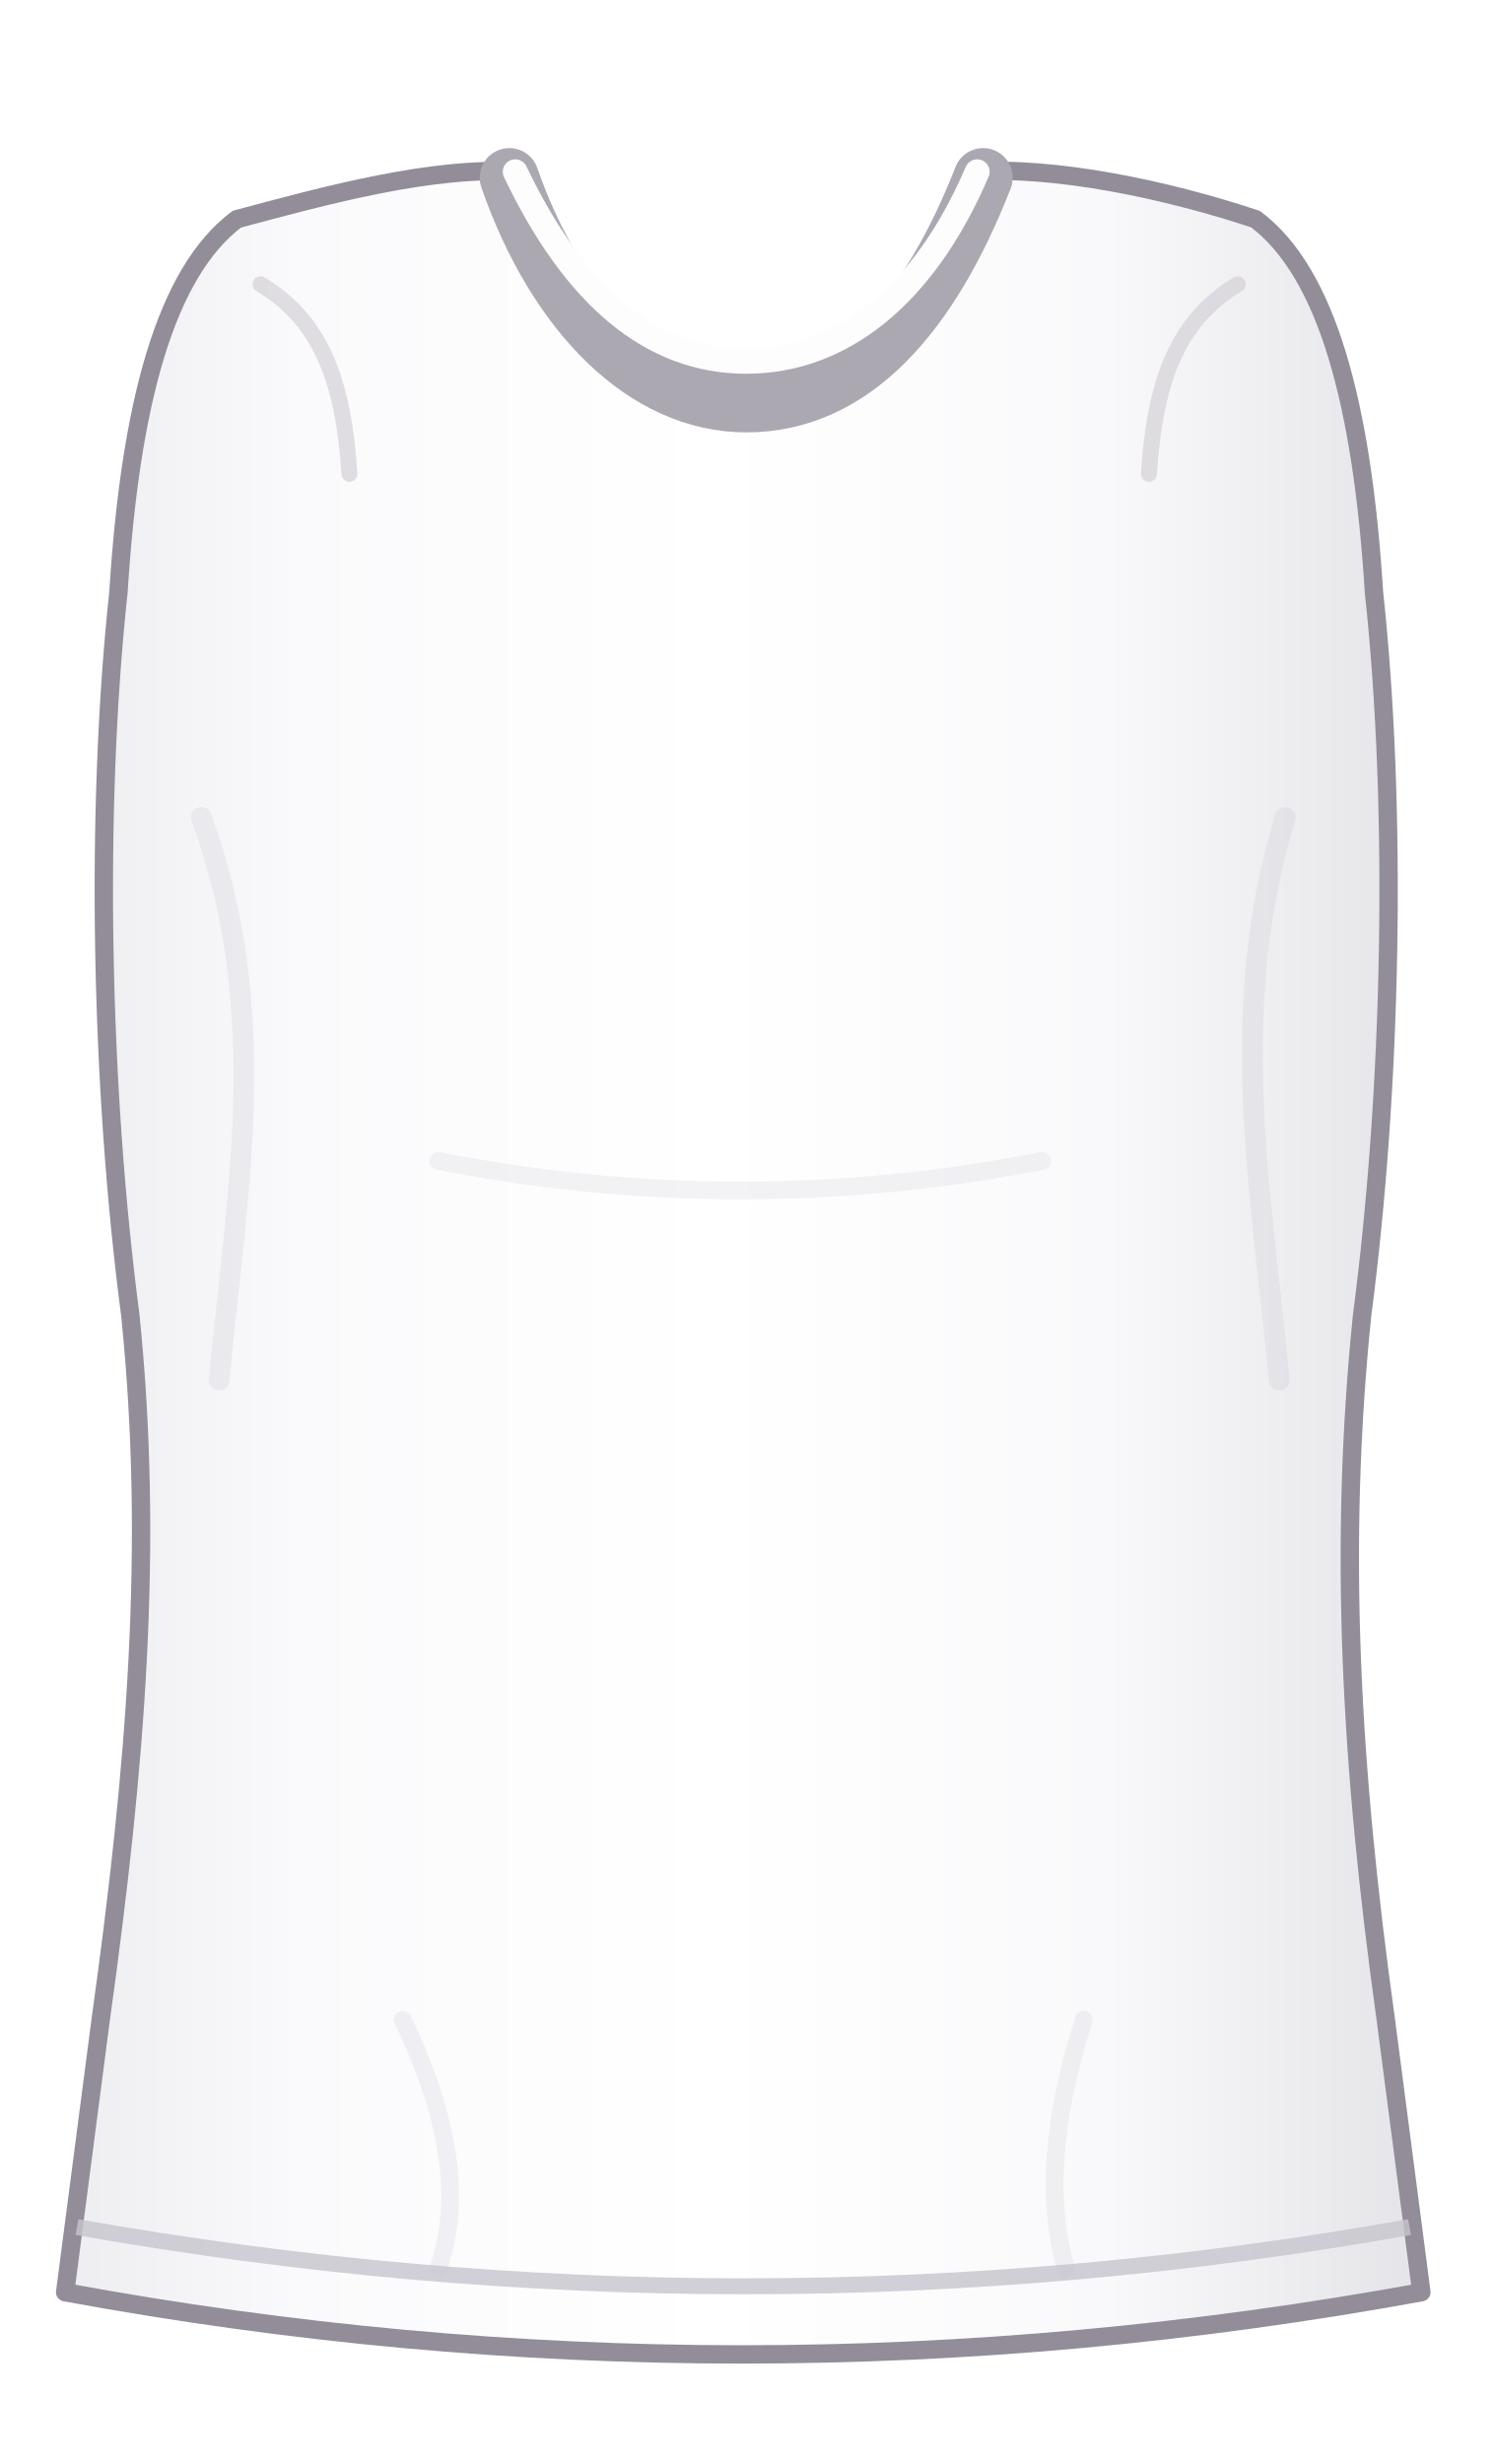
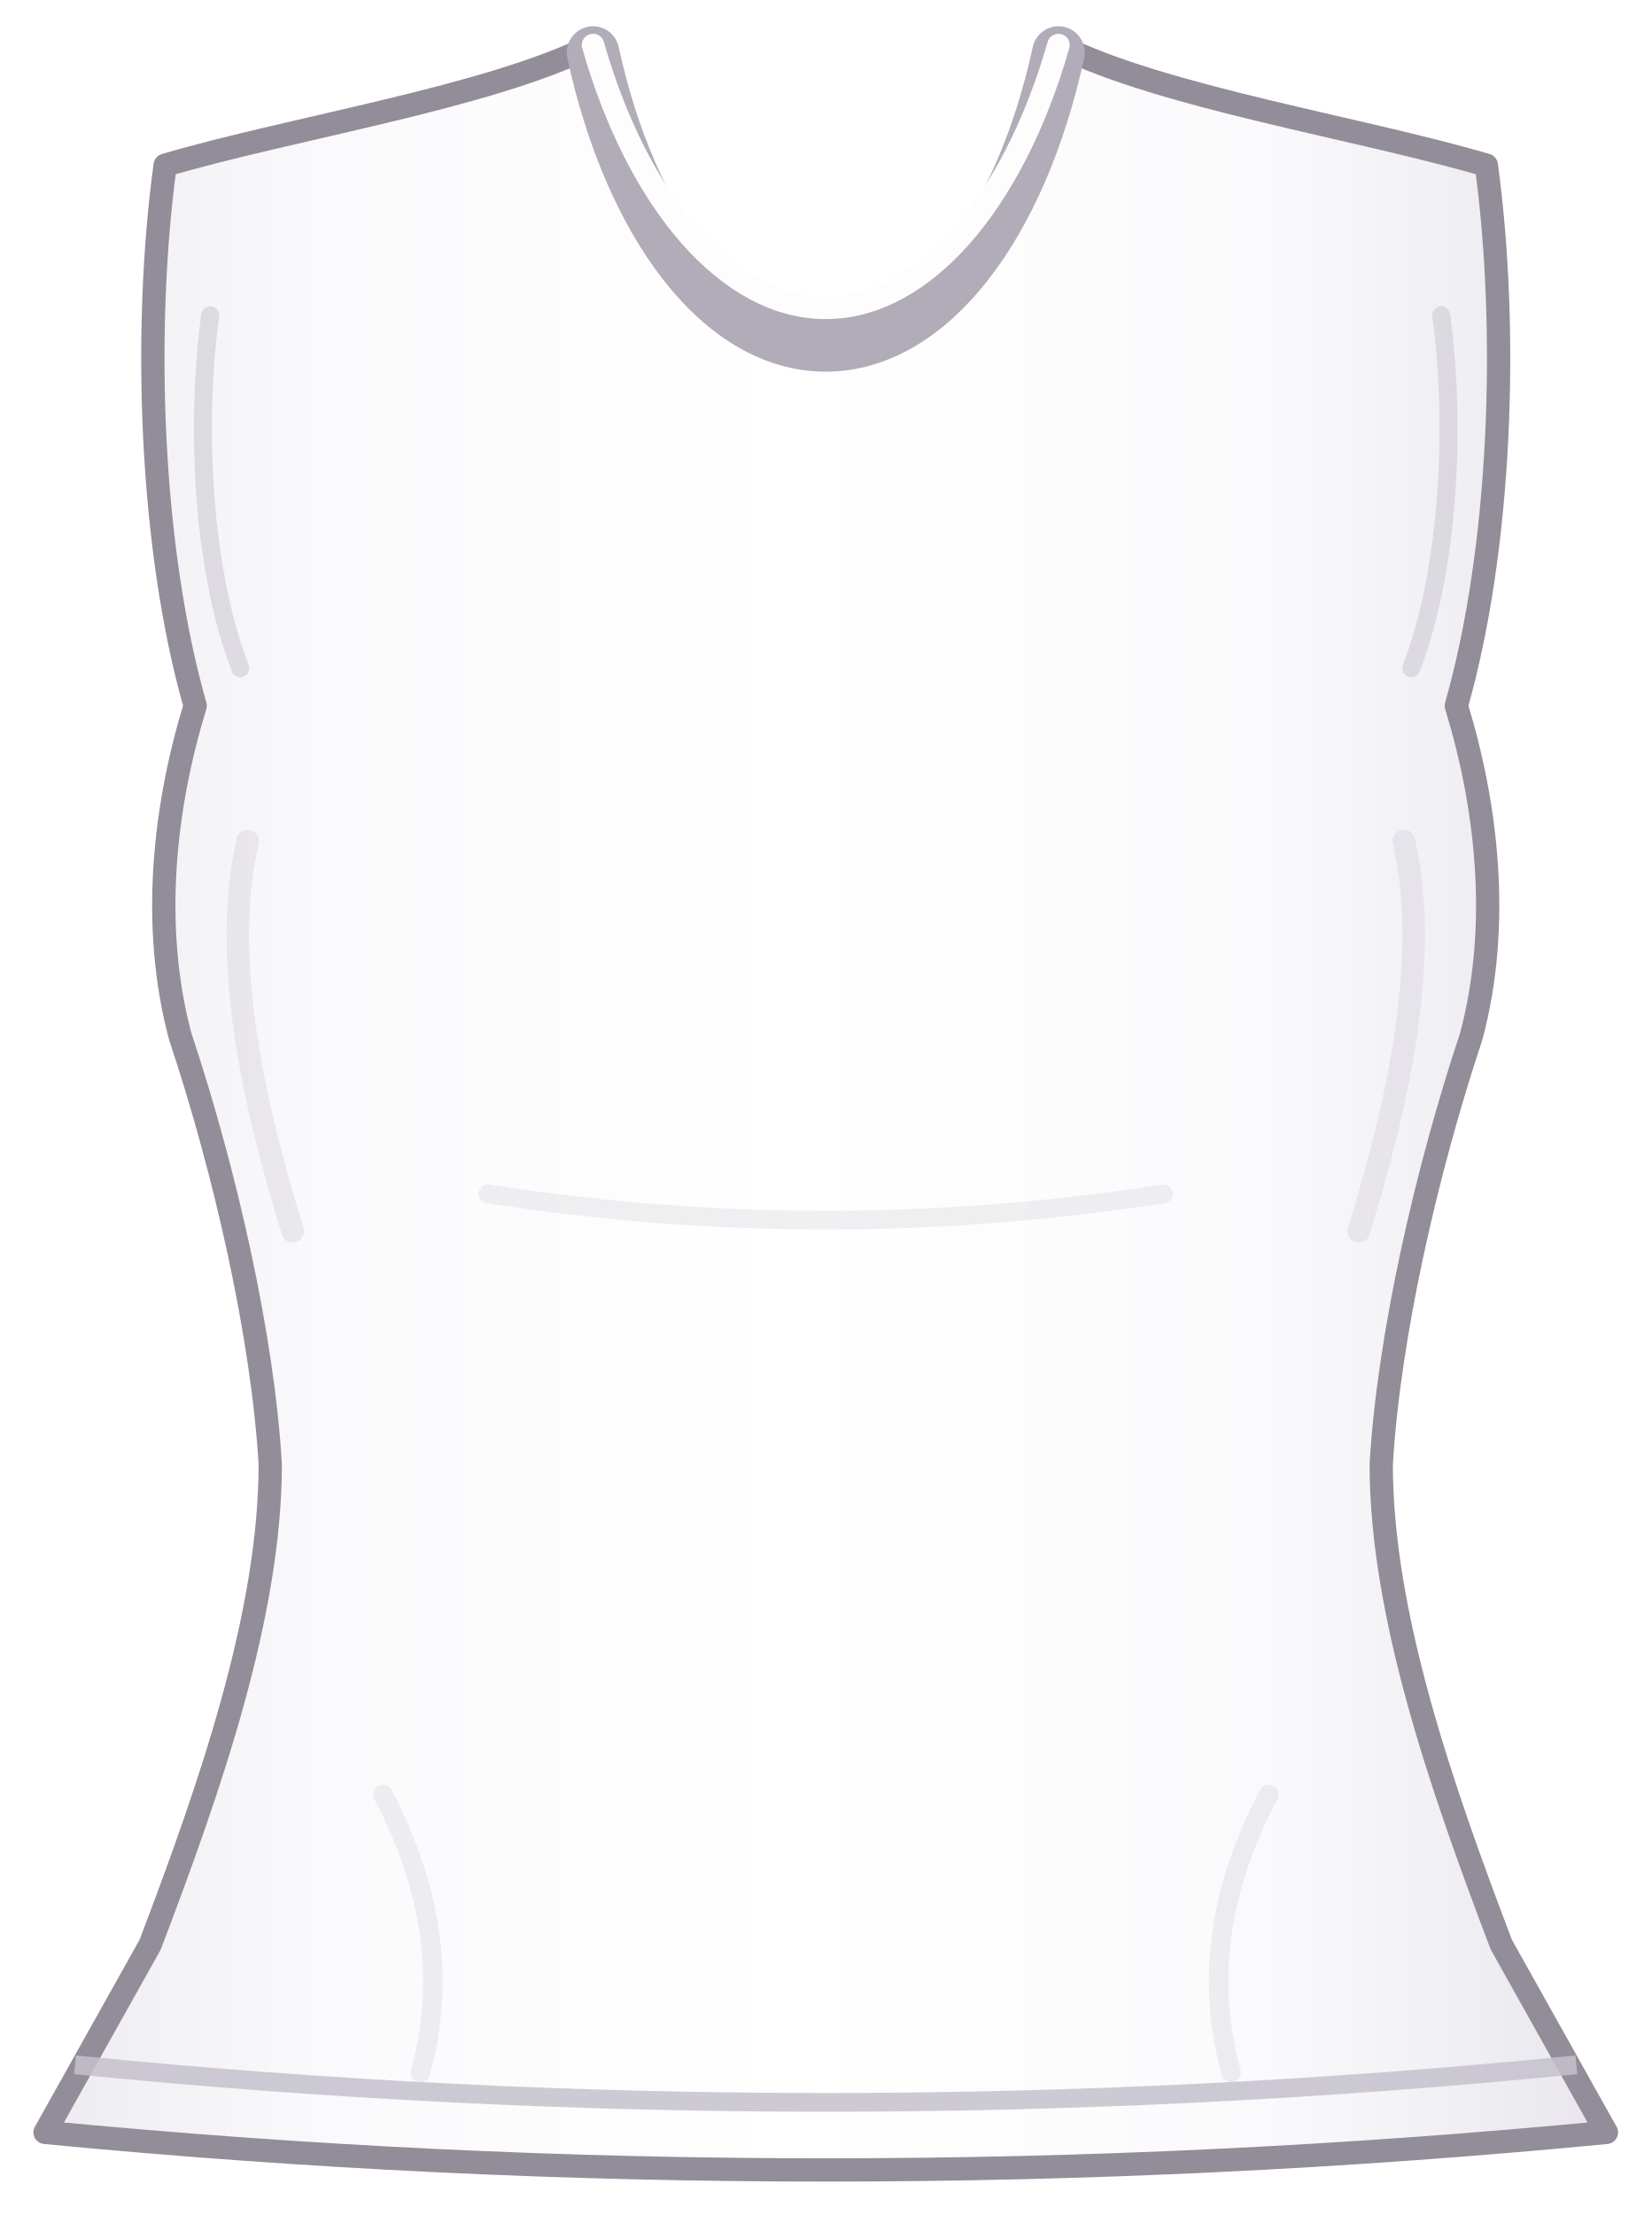
- <svg xmlns="http://www.w3.org/2000/svg" width="252" height="416" viewBox="203 954 252 416">
+ <svg xmlns="http://www.w3.org/2000/svg" width="220" height="295" viewBox="219 958 220 295">
  <defs>
    <linearGradient id="teeCotton" x1="0" y1="0" x2="1" y2="0">
-       <stop offset="0" stop-color="#EEEEF1" />
-       <stop offset=".17" stop-color="#FAFAFC" />
+       <stop offset="0" stop-color="#EDEBF0" />
+       <stop offset=".18" stop-color="#FAFAFC" />
      <stop offset=".48" stop-color="#FFFFFF" />
-       <stop offset=".77" stop-color="#F9F9FB" />
-       <stop offset="1" stop-color="#E5E5E9" />
+       <stop offset=".78" stop-color="#FAFAFC" />
+       <stop offset="1" stop-color="#E8E6EC" />
    </linearGradient>
  </defs>
-   <path d="M291 983 C276 982 258 987 243 991 C231 1000 225 1022 223 1054 C219 1091 220 1138 225 1176 C229 1215 226 1252 220 1295 L214 1341 Q328 1362 443 1341 L437 1295 C431 1252 429 1215 433 1176 C438 1138 439 1091 435 1054 C433 1022 427 1000 415 991 C400 986 381 982 367 983 C357 1006 345 1017 329 1017 C312 1017 300 1006 291 983 Z" fill="url(#teeCotton)" stroke="#928D99" stroke-width="3.1" stroke-linejoin="round" />
-   <path d="M289 984 C297 1007 312 1022 329 1022 C347 1022 360 1007 369 984" fill="none" stroke="#ACA8B2" stroke-width="10" stroke-linecap="round" />
-   <path d="M290 983 C300 1004 313 1015 329 1015 C345 1015 359 1004 368 983" fill="none" stroke="#FDFDFE" stroke-width="4.2" stroke-linecap="round" />
-   <path d="M247 1002 C257 1008 261 1018 262 1034" fill="none" stroke="#D1CDD4" stroke-width="2.7" opacity=".65" stroke-linecap="round" />
-   <path d="M412 1002 C402 1008 398 1018 397 1034" fill="none" stroke="#D1CDD4" stroke-width="2.7" opacity=".65" stroke-linecap="round" />
-   <path d="M237 1092 C249 1125 243 1155 240 1187" stroke="#D6D4DA" stroke-width="3.5" fill="none" opacity=".36" stroke-linecap="round" />
-   <path d="M420 1092 C410 1125 416 1155 419 1187" stroke="#D1CFD7" stroke-width="3.5" fill="none" opacity=".36" stroke-linecap="round" />
-   <path d="M277 1150 Q328 1160 379 1150" fill="none" stroke="#DDDBE2" stroke-width="3" opacity=".34" stroke-linecap="round" />
-   <path d="M271 1295 Q283 1320 277 1337 M386 1295 Q378 1320 383 1337" fill="none" stroke="#D6D4DD" stroke-width="3" opacity=".32" stroke-linecap="round" />
-   <path d="M216 1330 Q329 1350 441 1330" fill="none" stroke="#C7C4CD" stroke-width="2.7" opacity=".8" />
+   <path d="M298 964 C284 971 258 975 241 980 C238 1002 239 1031 245 1052 C241 1065 239 1081 243 1096 C249 1114 254 1136 255 1153 C255 1173 247 1196 239 1217 L225 1242 Q329 1252 433 1242 L419 1217 C411 1196 403 1173 403 1153 C404 1136 409 1114 415 1096 C419 1081 417 1065 413 1052 C419 1031 420 1002 417 980 C400 975 374 971 360 964 C355 986 343 1001 329 1001 C315 1001 303 986 298 964 Z" fill="url(#teeCotton)" stroke="#928D99" stroke-width="3.1" stroke-linejoin="round" />
+   <path d="M298 965 C303 988 315 1004 329 1004 C343 1004 355 988 360 965" fill="none" stroke="#B1ACB8" stroke-width="7" stroke-linecap="round" />
+   <path d="M298 964 C304 985 316 999 329 999 C342 999 354 985 360 964" fill="none" stroke="#FDFDFE" stroke-width="3" stroke-linecap="round" />
+   <path d="M247 1000 C245 1015 246 1034 251 1047 M411 1000 C413 1015 412 1034 407 1047" fill="none" stroke="#D1CDD6" stroke-width="2.4" opacity=".65" stroke-linecap="round" />
+   <path d="M252 1070 C248 1087 254 1109 258 1122 M406 1070 C410 1087 404 1109 400 1122" fill="none" stroke="#D6D3DC" stroke-width="3" opacity=".45" stroke-linecap="round" />
+   <path d="M284 1117 Q329 1124 374 1117" fill="none" stroke="#DEDCE3" stroke-width="2.5" opacity=".45" stroke-linecap="round" />
+   <path d="M270 1197 Q280 1216 275 1234 M388 1197 Q378 1216 383 1234" fill="none" stroke="#D8D5DF" stroke-width="2.6" opacity=".4" stroke-linecap="round" />
+   <path d="M229 1233 Q329 1243 429 1233" fill="none" stroke="#C5C1CD" stroke-width="2.5" opacity=".85" />
</svg>
